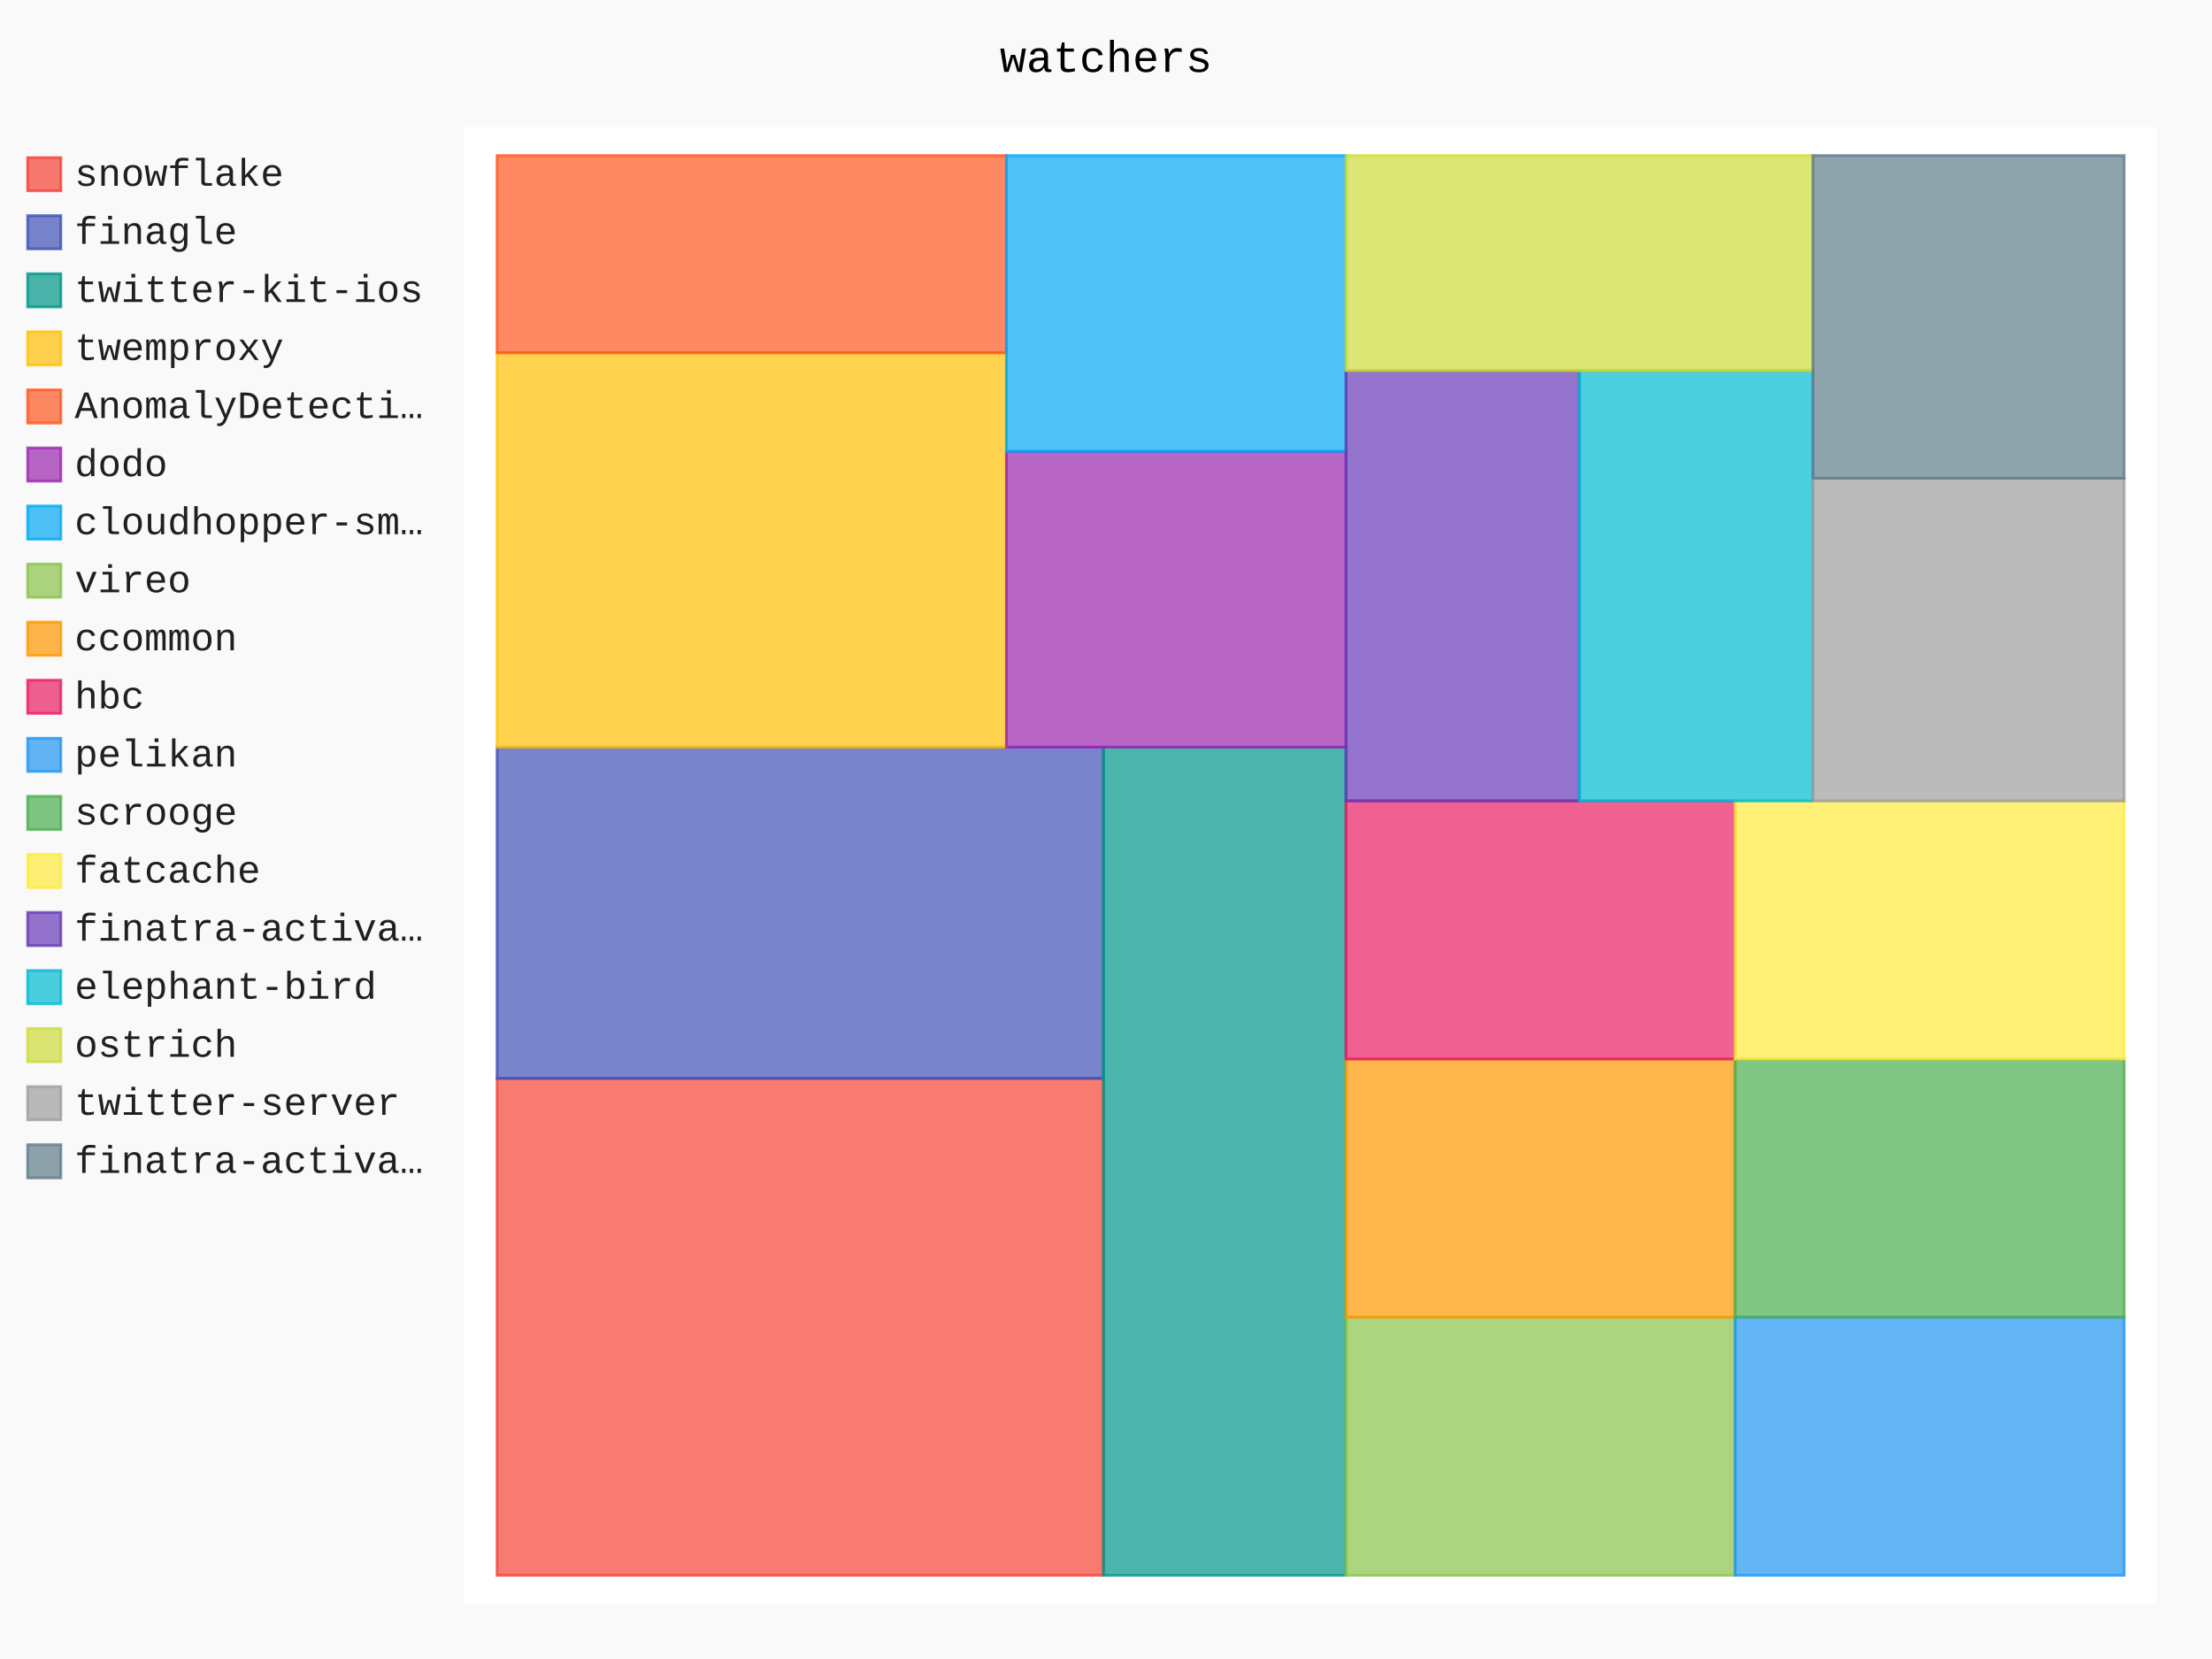
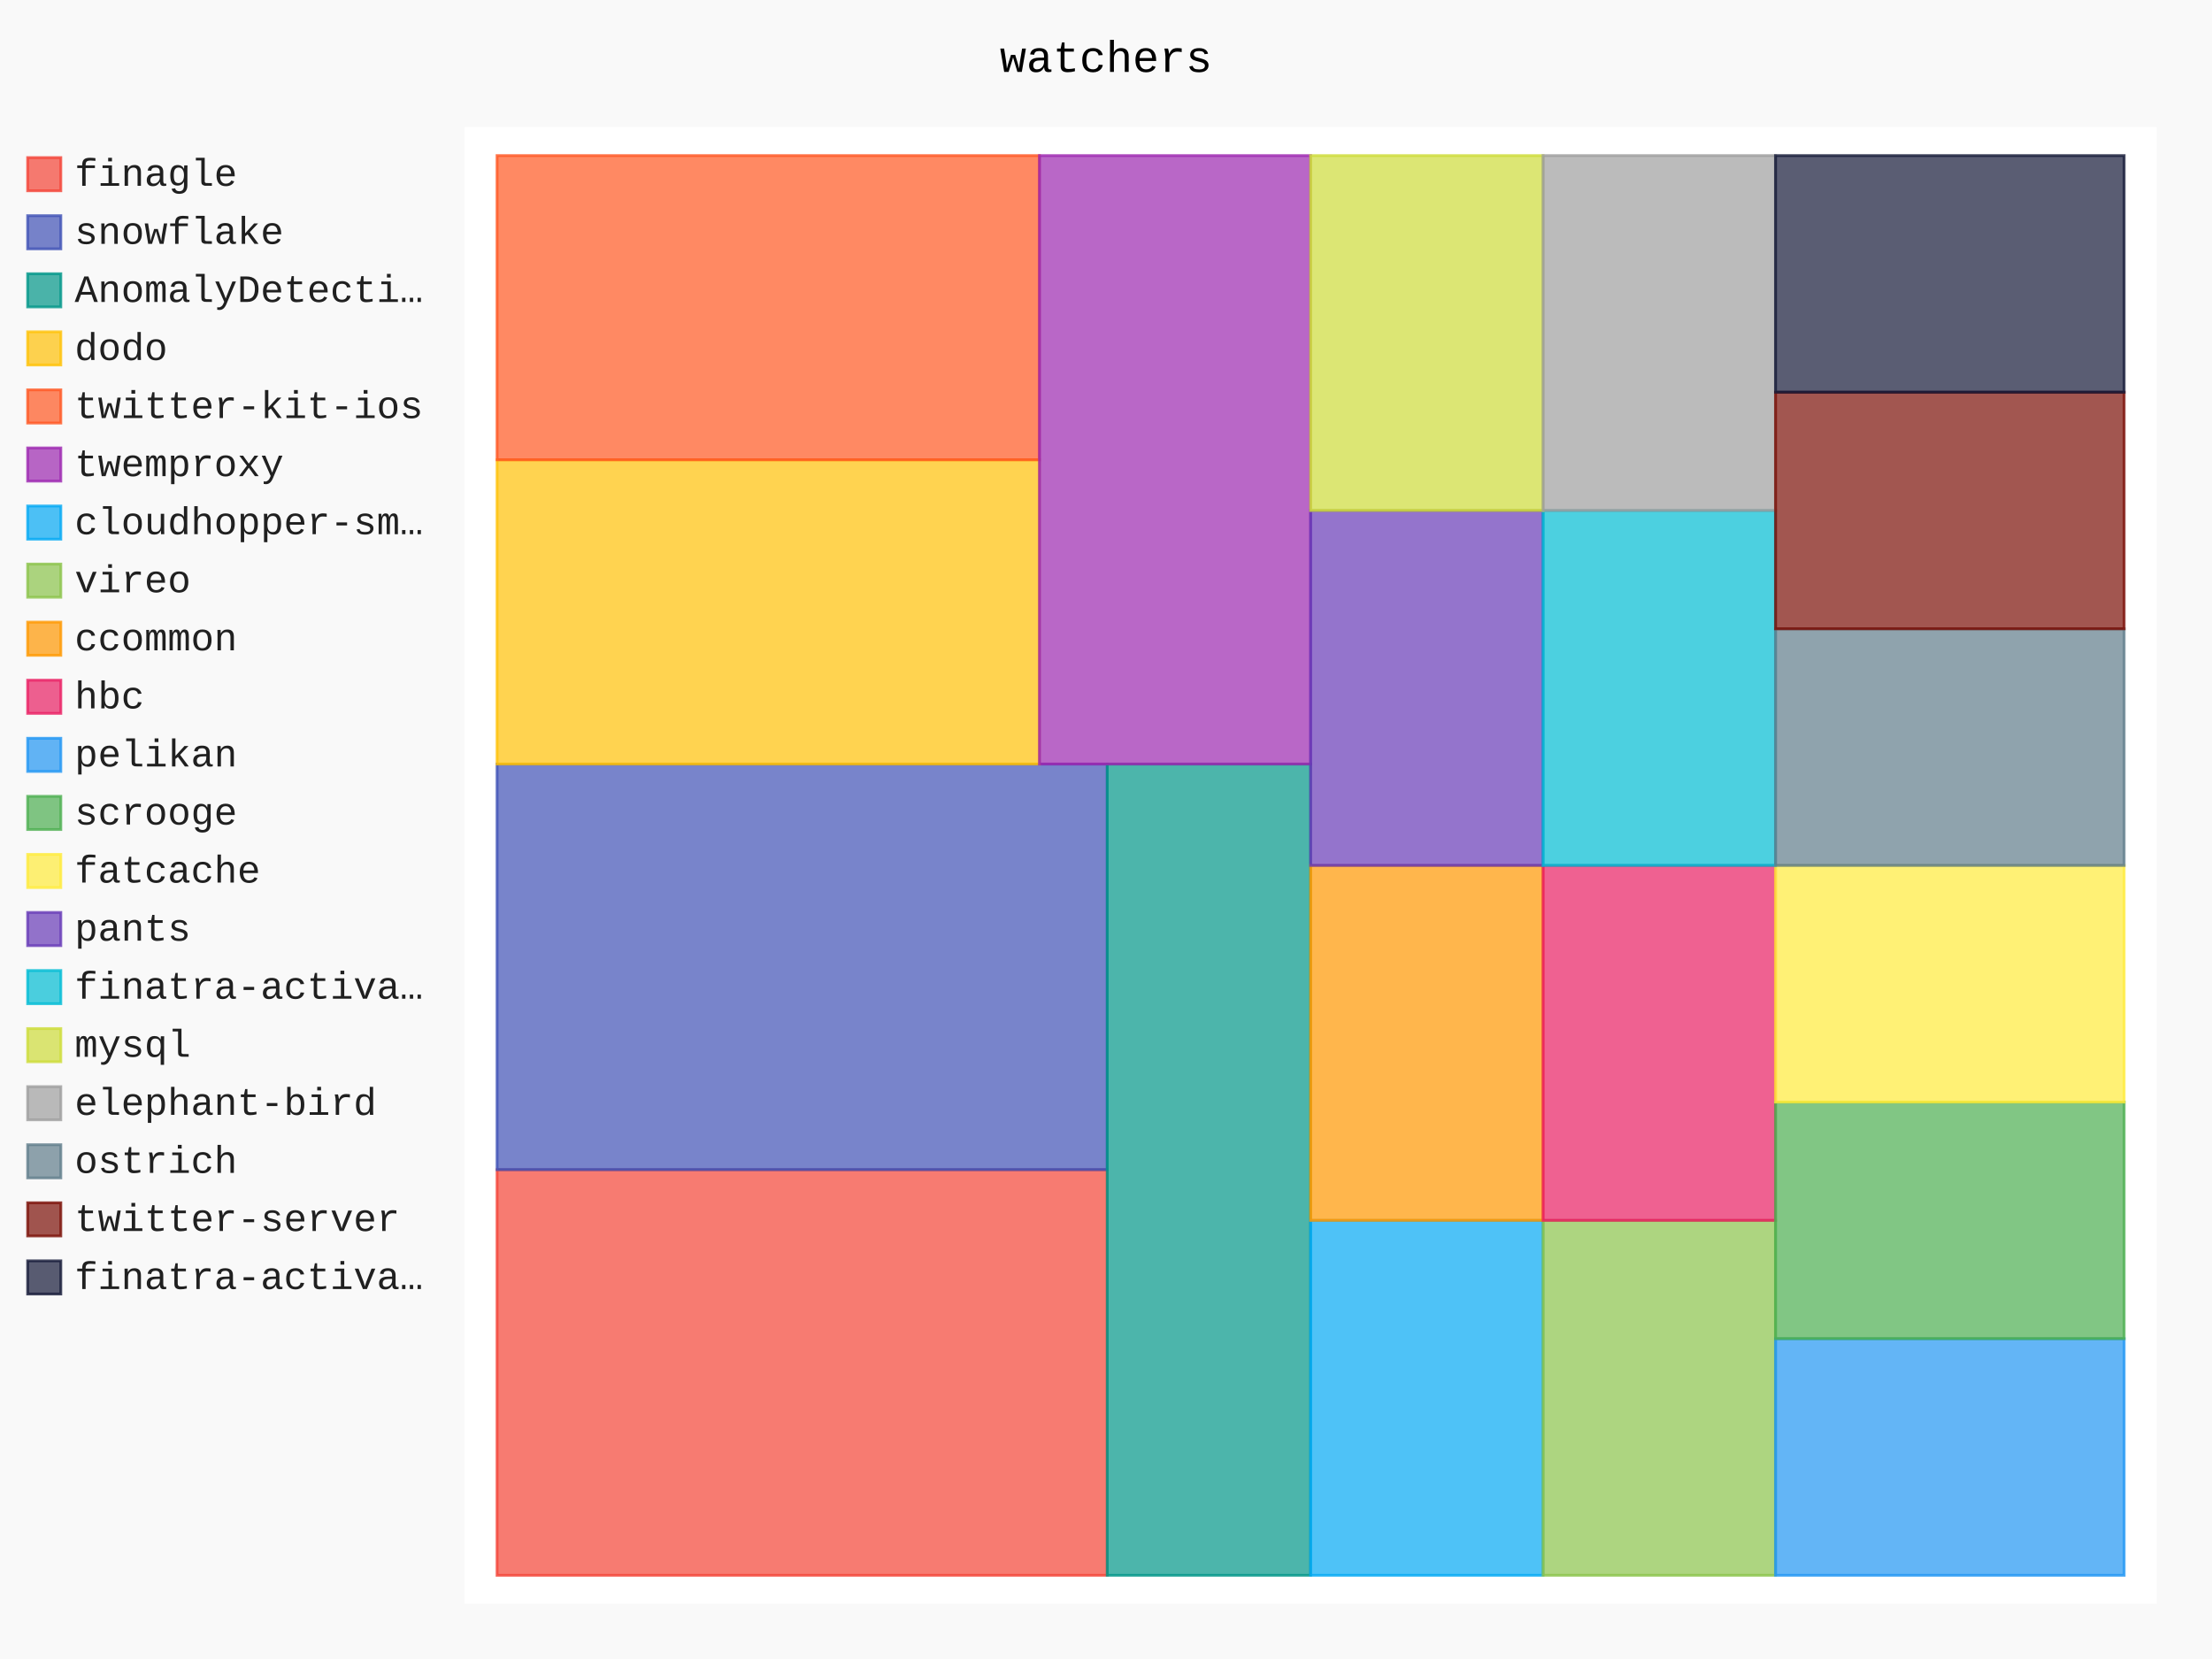
- <svg xmlns="http://www.w3.org/2000/svg" id="chart-ce3c22ff-2d1a-4884-afc8-b8df7f8339fe" class="pygal-chart" viewBox="0 0 800 600">
+ <svg xmlns="http://www.w3.org/2000/svg" id="chart-061a2b9c-2671-4f03-93fe-26d982bf0f18" class="pygal-chart" viewBox="0 0 800 600">
  <defs>
-     <style type="text/css">#chart-ce3c22ff-2d1a-4884-afc8-b8df7f8339fe{-webkit-user-select:none;-webkit-font-smoothing:antialiased;font-family:Consolas,"Liberation Mono",Menlo,Courier,monospace}#chart-ce3c22ff-2d1a-4884-afc8-b8df7f8339fe .title{font-family:Consolas,"Liberation Mono",Menlo,Courier,monospace;font-size:16px}#chart-ce3c22ff-2d1a-4884-afc8-b8df7f8339fe .legends .legend text{font-family:Consolas,"Liberation Mono",Menlo,Courier,monospace;font-size:14px}#chart-ce3c22ff-2d1a-4884-afc8-b8df7f8339fe .axis text{font-family:Consolas,"Liberation Mono",Menlo,Courier,monospace;font-size:10px}#chart-ce3c22ff-2d1a-4884-afc8-b8df7f8339fe .axis text.major{font-family:Consolas,"Liberation Mono",Menlo,Courier,monospace;font-size:10px}#chart-ce3c22ff-2d1a-4884-afc8-b8df7f8339fe .text-overlay text.value{font-family:Consolas,"Liberation Mono",Menlo,Courier,monospace;font-size:16px}#chart-ce3c22ff-2d1a-4884-afc8-b8df7f8339fe .text-overlay text.label{font-family:Consolas,"Liberation Mono",Menlo,Courier,monospace;font-size:10px}#chart-ce3c22ff-2d1a-4884-afc8-b8df7f8339fe .tooltip{font-family:Consolas,"Liberation Mono",Menlo,Courier,monospace;font-size:14px}#chart-ce3c22ff-2d1a-4884-afc8-b8df7f8339fe text.no_data{font-family:Consolas,"Liberation Mono",Menlo,Courier,monospace;font-size:64px}
- #chart-ce3c22ff-2d1a-4884-afc8-b8df7f8339fe{background-color:rgba(249,249,249,1)}#chart-ce3c22ff-2d1a-4884-afc8-b8df7f8339fe path,#chart-ce3c22ff-2d1a-4884-afc8-b8df7f8339fe line,#chart-ce3c22ff-2d1a-4884-afc8-b8df7f8339fe rect,#chart-ce3c22ff-2d1a-4884-afc8-b8df7f8339fe circle{-webkit-transition:150ms;-moz-transition:150ms;transition:150ms}#chart-ce3c22ff-2d1a-4884-afc8-b8df7f8339fe .graph &gt; .background{fill:rgba(249,249,249,1)}#chart-ce3c22ff-2d1a-4884-afc8-b8df7f8339fe .plot &gt; .background{fill:rgba(255,255,255,1)}#chart-ce3c22ff-2d1a-4884-afc8-b8df7f8339fe .graph{fill:rgba(0,0,0,.87)}#chart-ce3c22ff-2d1a-4884-afc8-b8df7f8339fe text.no_data{fill:rgba(0,0,0,1)}#chart-ce3c22ff-2d1a-4884-afc8-b8df7f8339fe .title{fill:rgba(0,0,0,1)}#chart-ce3c22ff-2d1a-4884-afc8-b8df7f8339fe .legends .legend text{fill:rgba(0,0,0,.87)}#chart-ce3c22ff-2d1a-4884-afc8-b8df7f8339fe .legends .legend:hover text{fill:rgba(0,0,0,1)}#chart-ce3c22ff-2d1a-4884-afc8-b8df7f8339fe .axis .line{stroke:rgba(0,0,0,1)}#chart-ce3c22ff-2d1a-4884-afc8-b8df7f8339fe .axis .guide.line{stroke:rgba(0,0,0,.54)}#chart-ce3c22ff-2d1a-4884-afc8-b8df7f8339fe .axis .major.line{stroke:rgba(0,0,0,.87)}#chart-ce3c22ff-2d1a-4884-afc8-b8df7f8339fe .axis text.major{fill:rgba(0,0,0,1)}#chart-ce3c22ff-2d1a-4884-afc8-b8df7f8339fe .axis.y .guides:hover .guide.line,#chart-ce3c22ff-2d1a-4884-afc8-b8df7f8339fe .line-graph .axis.x .guides:hover .guide.line,#chart-ce3c22ff-2d1a-4884-afc8-b8df7f8339fe .stackedline-graph .axis.x .guides:hover .guide.line,#chart-ce3c22ff-2d1a-4884-afc8-b8df7f8339fe .xy-graph .axis.x .guides:hover .guide.line{stroke:rgba(0,0,0,1)}#chart-ce3c22ff-2d1a-4884-afc8-b8df7f8339fe .axis .guides:hover text{fill:rgba(0,0,0,1)}#chart-ce3c22ff-2d1a-4884-afc8-b8df7f8339fe .reactive{fill-opacity:.7;stroke-opacity:.8}#chart-ce3c22ff-2d1a-4884-afc8-b8df7f8339fe .ci{stroke:rgba(0,0,0,.87)}#chart-ce3c22ff-2d1a-4884-afc8-b8df7f8339fe .reactive.active,#chart-ce3c22ff-2d1a-4884-afc8-b8df7f8339fe .active .reactive{fill-opacity:.8;stroke-opacity:.9;stroke-width:4}#chart-ce3c22ff-2d1a-4884-afc8-b8df7f8339fe .ci .reactive.active{stroke-width:1.5}#chart-ce3c22ff-2d1a-4884-afc8-b8df7f8339fe .series text{fill:rgba(0,0,0,1)}#chart-ce3c22ff-2d1a-4884-afc8-b8df7f8339fe .tooltip rect{fill:rgba(255,255,255,1);stroke:rgba(0,0,0,1);-webkit-transition:opacity 150ms;-moz-transition:opacity 150ms;transition:opacity 150ms}#chart-ce3c22ff-2d1a-4884-afc8-b8df7f8339fe .tooltip .label{fill:rgba(0,0,0,.87)}#chart-ce3c22ff-2d1a-4884-afc8-b8df7f8339fe .tooltip .label{fill:rgba(0,0,0,.87)}#chart-ce3c22ff-2d1a-4884-afc8-b8df7f8339fe .tooltip .legend{font-size:.8em;fill:rgba(0,0,0,.54)}#chart-ce3c22ff-2d1a-4884-afc8-b8df7f8339fe .tooltip .x_label{font-size:.6em;fill:rgba(0,0,0,1)}#chart-ce3c22ff-2d1a-4884-afc8-b8df7f8339fe .tooltip .xlink{font-size:.5em;text-decoration:underline}#chart-ce3c22ff-2d1a-4884-afc8-b8df7f8339fe .tooltip .value{font-size:1.5em}#chart-ce3c22ff-2d1a-4884-afc8-b8df7f8339fe .bound{font-size:.5em}#chart-ce3c22ff-2d1a-4884-afc8-b8df7f8339fe .max-value{font-size:.75em;fill:rgba(0,0,0,.54)}#chart-ce3c22ff-2d1a-4884-afc8-b8df7f8339fe .map-element{fill:rgba(255,255,255,1);stroke:rgba(0,0,0,.54) !important}#chart-ce3c22ff-2d1a-4884-afc8-b8df7f8339fe .map-element .reactive{fill-opacity:inherit;stroke-opacity:inherit}#chart-ce3c22ff-2d1a-4884-afc8-b8df7f8339fe .color-0,#chart-ce3c22ff-2d1a-4884-afc8-b8df7f8339fe .color-0 a:visited{stroke:#F44336;fill:#F44336}#chart-ce3c22ff-2d1a-4884-afc8-b8df7f8339fe .color-1,#chart-ce3c22ff-2d1a-4884-afc8-b8df7f8339fe .color-1 a:visited{stroke:#3F51B5;fill:#3F51B5}#chart-ce3c22ff-2d1a-4884-afc8-b8df7f8339fe .color-2,#chart-ce3c22ff-2d1a-4884-afc8-b8df7f8339fe .color-2 a:visited{stroke:#009688;fill:#009688}#chart-ce3c22ff-2d1a-4884-afc8-b8df7f8339fe .color-3,#chart-ce3c22ff-2d1a-4884-afc8-b8df7f8339fe .color-3 a:visited{stroke:#FFC107;fill:#FFC107}#chart-ce3c22ff-2d1a-4884-afc8-b8df7f8339fe .color-4,#chart-ce3c22ff-2d1a-4884-afc8-b8df7f8339fe .color-4 a:visited{stroke:#FF5722;fill:#FF5722}#chart-ce3c22ff-2d1a-4884-afc8-b8df7f8339fe .color-5,#chart-ce3c22ff-2d1a-4884-afc8-b8df7f8339fe .color-5 a:visited{stroke:#9C27B0;fill:#9C27B0}#chart-ce3c22ff-2d1a-4884-afc8-b8df7f8339fe .color-6,#chart-ce3c22ff-2d1a-4884-afc8-b8df7f8339fe .color-6 a:visited{stroke:#03A9F4;fill:#03A9F4}#chart-ce3c22ff-2d1a-4884-afc8-b8df7f8339fe .color-7,#chart-ce3c22ff-2d1a-4884-afc8-b8df7f8339fe .color-7 a:visited{stroke:#8BC34A;fill:#8BC34A}#chart-ce3c22ff-2d1a-4884-afc8-b8df7f8339fe .color-8,#chart-ce3c22ff-2d1a-4884-afc8-b8df7f8339fe .color-8 a:visited{stroke:#FF9800;fill:#FF9800}#chart-ce3c22ff-2d1a-4884-afc8-b8df7f8339fe .color-9,#chart-ce3c22ff-2d1a-4884-afc8-b8df7f8339fe .color-9 a:visited{stroke:#E91E63;fill:#E91E63}#chart-ce3c22ff-2d1a-4884-afc8-b8df7f8339fe .color-10,#chart-ce3c22ff-2d1a-4884-afc8-b8df7f8339fe .color-10 a:visited{stroke:#2196F3;fill:#2196F3}#chart-ce3c22ff-2d1a-4884-afc8-b8df7f8339fe .color-11,#chart-ce3c22ff-2d1a-4884-afc8-b8df7f8339fe .color-11 a:visited{stroke:#4CAF50;fill:#4CAF50}#chart-ce3c22ff-2d1a-4884-afc8-b8df7f8339fe .color-12,#chart-ce3c22ff-2d1a-4884-afc8-b8df7f8339fe .color-12 a:visited{stroke:#FFEB3B;fill:#FFEB3B}#chart-ce3c22ff-2d1a-4884-afc8-b8df7f8339fe .color-13,#chart-ce3c22ff-2d1a-4884-afc8-b8df7f8339fe .color-13 a:visited{stroke:#673AB7;fill:#673AB7}#chart-ce3c22ff-2d1a-4884-afc8-b8df7f8339fe .color-14,#chart-ce3c22ff-2d1a-4884-afc8-b8df7f8339fe .color-14 a:visited{stroke:#00BCD4;fill:#00BCD4}#chart-ce3c22ff-2d1a-4884-afc8-b8df7f8339fe .color-15,#chart-ce3c22ff-2d1a-4884-afc8-b8df7f8339fe .color-15 a:visited{stroke:#CDDC39;fill:#CDDC39}#chart-ce3c22ff-2d1a-4884-afc8-b8df7f8339fe .color-16,#chart-ce3c22ff-2d1a-4884-afc8-b8df7f8339fe .color-16 a:visited{stroke:#9E9E9E;fill:#9E9E9E}#chart-ce3c22ff-2d1a-4884-afc8-b8df7f8339fe .color-17,#chart-ce3c22ff-2d1a-4884-afc8-b8df7f8339fe .color-17 a:visited{stroke:#607D8B;fill:#607D8B}#chart-ce3c22ff-2d1a-4884-afc8-b8df7f8339fe .text-overlay .color-0 text{fill:black}#chart-ce3c22ff-2d1a-4884-afc8-b8df7f8339fe .text-overlay .color-1 text{fill:black}#chart-ce3c22ff-2d1a-4884-afc8-b8df7f8339fe .text-overlay .color-2 text{fill:black}#chart-ce3c22ff-2d1a-4884-afc8-b8df7f8339fe .text-overlay .color-3 text{fill:black}#chart-ce3c22ff-2d1a-4884-afc8-b8df7f8339fe .text-overlay .color-4 text{fill:black}#chart-ce3c22ff-2d1a-4884-afc8-b8df7f8339fe .text-overlay .color-5 text{fill:black}#chart-ce3c22ff-2d1a-4884-afc8-b8df7f8339fe .text-overlay .color-6 text{fill:black}#chart-ce3c22ff-2d1a-4884-afc8-b8df7f8339fe .text-overlay .color-7 text{fill:black}#chart-ce3c22ff-2d1a-4884-afc8-b8df7f8339fe .text-overlay .color-8 text{fill:black}#chart-ce3c22ff-2d1a-4884-afc8-b8df7f8339fe .text-overlay .color-9 text{fill:black}#chart-ce3c22ff-2d1a-4884-afc8-b8df7f8339fe .text-overlay .color-10 text{fill:black}#chart-ce3c22ff-2d1a-4884-afc8-b8df7f8339fe .text-overlay .color-11 text{fill:black}#chart-ce3c22ff-2d1a-4884-afc8-b8df7f8339fe .text-overlay .color-12 text{fill:black}#chart-ce3c22ff-2d1a-4884-afc8-b8df7f8339fe .text-overlay .color-13 text{fill:black}#chart-ce3c22ff-2d1a-4884-afc8-b8df7f8339fe .text-overlay .color-14 text{fill:black}#chart-ce3c22ff-2d1a-4884-afc8-b8df7f8339fe .text-overlay .color-15 text{fill:black}#chart-ce3c22ff-2d1a-4884-afc8-b8df7f8339fe .text-overlay .color-16 text{fill:black}#chart-ce3c22ff-2d1a-4884-afc8-b8df7f8339fe .text-overlay .color-17 text{fill:black}
- #chart-ce3c22ff-2d1a-4884-afc8-b8df7f8339fe text.no_data{text-anchor:middle}#chart-ce3c22ff-2d1a-4884-afc8-b8df7f8339fe .guide.line{fill:none}#chart-ce3c22ff-2d1a-4884-afc8-b8df7f8339fe .centered{text-anchor:middle}#chart-ce3c22ff-2d1a-4884-afc8-b8df7f8339fe .title{text-anchor:middle}#chart-ce3c22ff-2d1a-4884-afc8-b8df7f8339fe .legends .legend text{fill-opacity:1}#chart-ce3c22ff-2d1a-4884-afc8-b8df7f8339fe .axis.x text{text-anchor:middle}#chart-ce3c22ff-2d1a-4884-afc8-b8df7f8339fe .axis.x:not(.web) text[transform]{text-anchor:start}#chart-ce3c22ff-2d1a-4884-afc8-b8df7f8339fe .axis.x:not(.web) text[transform].backwards{text-anchor:end}#chart-ce3c22ff-2d1a-4884-afc8-b8df7f8339fe .axis.y text{text-anchor:end}#chart-ce3c22ff-2d1a-4884-afc8-b8df7f8339fe .axis.y text[transform].backwards{text-anchor:start}#chart-ce3c22ff-2d1a-4884-afc8-b8df7f8339fe .axis.y2 text{text-anchor:start}#chart-ce3c22ff-2d1a-4884-afc8-b8df7f8339fe .axis.y2 text[transform].backwards{text-anchor:end}#chart-ce3c22ff-2d1a-4884-afc8-b8df7f8339fe .axis .guide.line{stroke-dasharray:4,4}#chart-ce3c22ff-2d1a-4884-afc8-b8df7f8339fe .axis .major.guide.line{stroke-dasharray:6,6}#chart-ce3c22ff-2d1a-4884-afc8-b8df7f8339fe .horizontal .axis.y .guide.line,#chart-ce3c22ff-2d1a-4884-afc8-b8df7f8339fe .horizontal .axis.y2 .guide.line,#chart-ce3c22ff-2d1a-4884-afc8-b8df7f8339fe .vertical .axis.x .guide.line{opacity:0}#chart-ce3c22ff-2d1a-4884-afc8-b8df7f8339fe .horizontal .axis.always_show .guide.line,#chart-ce3c22ff-2d1a-4884-afc8-b8df7f8339fe .vertical .axis.always_show .guide.line{opacity:1 !important}#chart-ce3c22ff-2d1a-4884-afc8-b8df7f8339fe .axis.y .guides:hover .guide.line,#chart-ce3c22ff-2d1a-4884-afc8-b8df7f8339fe .axis.y2 .guides:hover .guide.line,#chart-ce3c22ff-2d1a-4884-afc8-b8df7f8339fe .axis.x .guides:hover .guide.line{opacity:1}#chart-ce3c22ff-2d1a-4884-afc8-b8df7f8339fe .axis .guides:hover text{opacity:1}#chart-ce3c22ff-2d1a-4884-afc8-b8df7f8339fe .nofill{fill:none}#chart-ce3c22ff-2d1a-4884-afc8-b8df7f8339fe .subtle-fill{fill-opacity:.2}#chart-ce3c22ff-2d1a-4884-afc8-b8df7f8339fe .dot{stroke-width:1px;fill-opacity:1}#chart-ce3c22ff-2d1a-4884-afc8-b8df7f8339fe .dot.active{stroke-width:5px}#chart-ce3c22ff-2d1a-4884-afc8-b8df7f8339fe .dot.negative{fill:transparent}#chart-ce3c22ff-2d1a-4884-afc8-b8df7f8339fe text,#chart-ce3c22ff-2d1a-4884-afc8-b8df7f8339fe tspan{stroke:none !important}#chart-ce3c22ff-2d1a-4884-afc8-b8df7f8339fe .series text.active{opacity:1}#chart-ce3c22ff-2d1a-4884-afc8-b8df7f8339fe .tooltip rect{fill-opacity:.95;stroke-width:.5}#chart-ce3c22ff-2d1a-4884-afc8-b8df7f8339fe .tooltip text{fill-opacity:1}#chart-ce3c22ff-2d1a-4884-afc8-b8df7f8339fe .showable{visibility:hidden}#chart-ce3c22ff-2d1a-4884-afc8-b8df7f8339fe .showable.shown{visibility:visible}#chart-ce3c22ff-2d1a-4884-afc8-b8df7f8339fe .gauge-background{fill:rgba(229,229,229,1);stroke:none}#chart-ce3c22ff-2d1a-4884-afc8-b8df7f8339fe .bg-lines{stroke:rgba(249,249,249,1);stroke-width:2px}</style>
+     <style type="text/css">#chart-061a2b9c-2671-4f03-93fe-26d982bf0f18{-webkit-user-select:none;-webkit-font-smoothing:antialiased;font-family:Consolas,"Liberation Mono",Menlo,Courier,monospace}#chart-061a2b9c-2671-4f03-93fe-26d982bf0f18 .title{font-family:Consolas,"Liberation Mono",Menlo,Courier,monospace;font-size:16px}#chart-061a2b9c-2671-4f03-93fe-26d982bf0f18 .legends .legend text{font-family:Consolas,"Liberation Mono",Menlo,Courier,monospace;font-size:14px}#chart-061a2b9c-2671-4f03-93fe-26d982bf0f18 .axis text{font-family:Consolas,"Liberation Mono",Menlo,Courier,monospace;font-size:10px}#chart-061a2b9c-2671-4f03-93fe-26d982bf0f18 .axis text.major{font-family:Consolas,"Liberation Mono",Menlo,Courier,monospace;font-size:10px}#chart-061a2b9c-2671-4f03-93fe-26d982bf0f18 .text-overlay text.value{font-family:Consolas,"Liberation Mono",Menlo,Courier,monospace;font-size:16px}#chart-061a2b9c-2671-4f03-93fe-26d982bf0f18 .text-overlay text.label{font-family:Consolas,"Liberation Mono",Menlo,Courier,monospace;font-size:10px}#chart-061a2b9c-2671-4f03-93fe-26d982bf0f18 .tooltip{font-family:Consolas,"Liberation Mono",Menlo,Courier,monospace;font-size:14px}#chart-061a2b9c-2671-4f03-93fe-26d982bf0f18 text.no_data{font-family:Consolas,"Liberation Mono",Menlo,Courier,monospace;font-size:64px}
+ #chart-061a2b9c-2671-4f03-93fe-26d982bf0f18{background-color:rgba(249,249,249,1)}#chart-061a2b9c-2671-4f03-93fe-26d982bf0f18 path,#chart-061a2b9c-2671-4f03-93fe-26d982bf0f18 line,#chart-061a2b9c-2671-4f03-93fe-26d982bf0f18 rect,#chart-061a2b9c-2671-4f03-93fe-26d982bf0f18 circle{-webkit-transition:150ms;-moz-transition:150ms;transition:150ms}#chart-061a2b9c-2671-4f03-93fe-26d982bf0f18 .graph &gt; .background{fill:rgba(249,249,249,1)}#chart-061a2b9c-2671-4f03-93fe-26d982bf0f18 .plot &gt; .background{fill:rgba(255,255,255,1)}#chart-061a2b9c-2671-4f03-93fe-26d982bf0f18 .graph{fill:rgba(0,0,0,.87)}#chart-061a2b9c-2671-4f03-93fe-26d982bf0f18 text.no_data{fill:rgba(0,0,0,1)}#chart-061a2b9c-2671-4f03-93fe-26d982bf0f18 .title{fill:rgba(0,0,0,1)}#chart-061a2b9c-2671-4f03-93fe-26d982bf0f18 .legends .legend text{fill:rgba(0,0,0,.87)}#chart-061a2b9c-2671-4f03-93fe-26d982bf0f18 .legends .legend:hover text{fill:rgba(0,0,0,1)}#chart-061a2b9c-2671-4f03-93fe-26d982bf0f18 .axis .line{stroke:rgba(0,0,0,1)}#chart-061a2b9c-2671-4f03-93fe-26d982bf0f18 .axis .guide.line{stroke:rgba(0,0,0,.54)}#chart-061a2b9c-2671-4f03-93fe-26d982bf0f18 .axis .major.line{stroke:rgba(0,0,0,.87)}#chart-061a2b9c-2671-4f03-93fe-26d982bf0f18 .axis text.major{fill:rgba(0,0,0,1)}#chart-061a2b9c-2671-4f03-93fe-26d982bf0f18 .axis.y .guides:hover .guide.line,#chart-061a2b9c-2671-4f03-93fe-26d982bf0f18 .line-graph .axis.x .guides:hover .guide.line,#chart-061a2b9c-2671-4f03-93fe-26d982bf0f18 .stackedline-graph .axis.x .guides:hover .guide.line,#chart-061a2b9c-2671-4f03-93fe-26d982bf0f18 .xy-graph .axis.x .guides:hover .guide.line{stroke:rgba(0,0,0,1)}#chart-061a2b9c-2671-4f03-93fe-26d982bf0f18 .axis .guides:hover text{fill:rgba(0,0,0,1)}#chart-061a2b9c-2671-4f03-93fe-26d982bf0f18 .reactive{fill-opacity:.7;stroke-opacity:.8}#chart-061a2b9c-2671-4f03-93fe-26d982bf0f18 .ci{stroke:rgba(0,0,0,.87)}#chart-061a2b9c-2671-4f03-93fe-26d982bf0f18 .reactive.active,#chart-061a2b9c-2671-4f03-93fe-26d982bf0f18 .active .reactive{fill-opacity:.8;stroke-opacity:.9;stroke-width:4}#chart-061a2b9c-2671-4f03-93fe-26d982bf0f18 .ci .reactive.active{stroke-width:1.5}#chart-061a2b9c-2671-4f03-93fe-26d982bf0f18 .series text{fill:rgba(0,0,0,1)}#chart-061a2b9c-2671-4f03-93fe-26d982bf0f18 .tooltip rect{fill:rgba(255,255,255,1);stroke:rgba(0,0,0,1);-webkit-transition:opacity 150ms;-moz-transition:opacity 150ms;transition:opacity 150ms}#chart-061a2b9c-2671-4f03-93fe-26d982bf0f18 .tooltip .label{fill:rgba(0,0,0,.87)}#chart-061a2b9c-2671-4f03-93fe-26d982bf0f18 .tooltip .label{fill:rgba(0,0,0,.87)}#chart-061a2b9c-2671-4f03-93fe-26d982bf0f18 .tooltip .legend{font-size:.8em;fill:rgba(0,0,0,.54)}#chart-061a2b9c-2671-4f03-93fe-26d982bf0f18 .tooltip .x_label{font-size:.6em;fill:rgba(0,0,0,1)}#chart-061a2b9c-2671-4f03-93fe-26d982bf0f18 .tooltip .xlink{font-size:.5em;text-decoration:underline}#chart-061a2b9c-2671-4f03-93fe-26d982bf0f18 .tooltip .value{font-size:1.5em}#chart-061a2b9c-2671-4f03-93fe-26d982bf0f18 .bound{font-size:.5em}#chart-061a2b9c-2671-4f03-93fe-26d982bf0f18 .max-value{font-size:.75em;fill:rgba(0,0,0,.54)}#chart-061a2b9c-2671-4f03-93fe-26d982bf0f18 .map-element{fill:rgba(255,255,255,1);stroke:rgba(0,0,0,.54) !important}#chart-061a2b9c-2671-4f03-93fe-26d982bf0f18 .map-element .reactive{fill-opacity:inherit;stroke-opacity:inherit}#chart-061a2b9c-2671-4f03-93fe-26d982bf0f18 .color-0,#chart-061a2b9c-2671-4f03-93fe-26d982bf0f18 .color-0 a:visited{stroke:#f44336;fill:#f44336}#chart-061a2b9c-2671-4f03-93fe-26d982bf0f18 .color-1,#chart-061a2b9c-2671-4f03-93fe-26d982bf0f18 .color-1 a:visited{stroke:#3f51b5;fill:#3f51b5}#chart-061a2b9c-2671-4f03-93fe-26d982bf0f18 .color-2,#chart-061a2b9c-2671-4f03-93fe-26d982bf0f18 .color-2 a:visited{stroke:#009688;fill:#009688}#chart-061a2b9c-2671-4f03-93fe-26d982bf0f18 .color-3,#chart-061a2b9c-2671-4f03-93fe-26d982bf0f18 .color-3 a:visited{stroke:#ffc107;fill:#ffc107}#chart-061a2b9c-2671-4f03-93fe-26d982bf0f18 .color-4,#chart-061a2b9c-2671-4f03-93fe-26d982bf0f18 .color-4 a:visited{stroke:#ff5722;fill:#ff5722}#chart-061a2b9c-2671-4f03-93fe-26d982bf0f18 .color-5,#chart-061a2b9c-2671-4f03-93fe-26d982bf0f18 .color-5 a:visited{stroke:#9c27b0;fill:#9c27b0}#chart-061a2b9c-2671-4f03-93fe-26d982bf0f18 .color-6,#chart-061a2b9c-2671-4f03-93fe-26d982bf0f18 .color-6 a:visited{stroke:#03a9f4;fill:#03a9f4}#chart-061a2b9c-2671-4f03-93fe-26d982bf0f18 .color-7,#chart-061a2b9c-2671-4f03-93fe-26d982bf0f18 .color-7 a:visited{stroke:#8bc34a;fill:#8bc34a}#chart-061a2b9c-2671-4f03-93fe-26d982bf0f18 .color-8,#chart-061a2b9c-2671-4f03-93fe-26d982bf0f18 .color-8 a:visited{stroke:#ff9800;fill:#ff9800}#chart-061a2b9c-2671-4f03-93fe-26d982bf0f18 .color-9,#chart-061a2b9c-2671-4f03-93fe-26d982bf0f18 .color-9 a:visited{stroke:#e91e63;fill:#e91e63}#chart-061a2b9c-2671-4f03-93fe-26d982bf0f18 .color-10,#chart-061a2b9c-2671-4f03-93fe-26d982bf0f18 .color-10 a:visited{stroke:#2196f3;fill:#2196f3}#chart-061a2b9c-2671-4f03-93fe-26d982bf0f18 .color-11,#chart-061a2b9c-2671-4f03-93fe-26d982bf0f18 .color-11 a:visited{stroke:#4caf50;fill:#4caf50}#chart-061a2b9c-2671-4f03-93fe-26d982bf0f18 .color-12,#chart-061a2b9c-2671-4f03-93fe-26d982bf0f18 .color-12 a:visited{stroke:#ffeb3b;fill:#ffeb3b}#chart-061a2b9c-2671-4f03-93fe-26d982bf0f18 .color-13,#chart-061a2b9c-2671-4f03-93fe-26d982bf0f18 .color-13 a:visited{stroke:#673ab7;fill:#673ab7}#chart-061a2b9c-2671-4f03-93fe-26d982bf0f18 .color-14,#chart-061a2b9c-2671-4f03-93fe-26d982bf0f18 .color-14 a:visited{stroke:#00bcd4;fill:#00bcd4}#chart-061a2b9c-2671-4f03-93fe-26d982bf0f18 .color-15,#chart-061a2b9c-2671-4f03-93fe-26d982bf0f18 .color-15 a:visited{stroke:#cddc39;fill:#cddc39}#chart-061a2b9c-2671-4f03-93fe-26d982bf0f18 .color-16,#chart-061a2b9c-2671-4f03-93fe-26d982bf0f18 .color-16 a:visited{stroke:#9e9e9e;fill:#9e9e9e}#chart-061a2b9c-2671-4f03-93fe-26d982bf0f18 .color-17,#chart-061a2b9c-2671-4f03-93fe-26d982bf0f18 .color-17 a:visited{stroke:#607d8b;fill:#607d8b}#chart-061a2b9c-2671-4f03-93fe-26d982bf0f18 .color-18,#chart-061a2b9c-2671-4f03-93fe-26d982bf0f18 .color-18 a:visited{stroke:#7b0f07;fill:#7b0f07}#chart-061a2b9c-2671-4f03-93fe-26d982bf0f18 .color-19,#chart-061a2b9c-2671-4f03-93fe-26d982bf0f18 .color-19 a:visited{stroke:#141938;fill:#141938}#chart-061a2b9c-2671-4f03-93fe-26d982bf0f18 .text-overlay .color-0 text{fill:black}#chart-061a2b9c-2671-4f03-93fe-26d982bf0f18 .text-overlay .color-1 text{fill:black}#chart-061a2b9c-2671-4f03-93fe-26d982bf0f18 .text-overlay .color-2 text{fill:black}#chart-061a2b9c-2671-4f03-93fe-26d982bf0f18 .text-overlay .color-3 text{fill:black}#chart-061a2b9c-2671-4f03-93fe-26d982bf0f18 .text-overlay .color-4 text{fill:black}#chart-061a2b9c-2671-4f03-93fe-26d982bf0f18 .text-overlay .color-5 text{fill:black}#chart-061a2b9c-2671-4f03-93fe-26d982bf0f18 .text-overlay .color-6 text{fill:black}#chart-061a2b9c-2671-4f03-93fe-26d982bf0f18 .text-overlay .color-7 text{fill:black}#chart-061a2b9c-2671-4f03-93fe-26d982bf0f18 .text-overlay .color-8 text{fill:black}#chart-061a2b9c-2671-4f03-93fe-26d982bf0f18 .text-overlay .color-9 text{fill:black}#chart-061a2b9c-2671-4f03-93fe-26d982bf0f18 .text-overlay .color-10 text{fill:black}#chart-061a2b9c-2671-4f03-93fe-26d982bf0f18 .text-overlay .color-11 text{fill:black}#chart-061a2b9c-2671-4f03-93fe-26d982bf0f18 .text-overlay .color-12 text{fill:black}#chart-061a2b9c-2671-4f03-93fe-26d982bf0f18 .text-overlay .color-13 text{fill:black}#chart-061a2b9c-2671-4f03-93fe-26d982bf0f18 .text-overlay .color-14 text{fill:black}#chart-061a2b9c-2671-4f03-93fe-26d982bf0f18 .text-overlay .color-15 text{fill:black}#chart-061a2b9c-2671-4f03-93fe-26d982bf0f18 .text-overlay .color-16 text{fill:black}#chart-061a2b9c-2671-4f03-93fe-26d982bf0f18 .text-overlay .color-17 text{fill:black}#chart-061a2b9c-2671-4f03-93fe-26d982bf0f18 .text-overlay .color-18 text{fill:black}#chart-061a2b9c-2671-4f03-93fe-26d982bf0f18 .text-overlay .color-19 text{fill:white}
+ #chart-061a2b9c-2671-4f03-93fe-26d982bf0f18 text.no_data{text-anchor:middle}#chart-061a2b9c-2671-4f03-93fe-26d982bf0f18 .guide.line{fill:none}#chart-061a2b9c-2671-4f03-93fe-26d982bf0f18 .centered{text-anchor:middle}#chart-061a2b9c-2671-4f03-93fe-26d982bf0f18 .title{text-anchor:middle}#chart-061a2b9c-2671-4f03-93fe-26d982bf0f18 .legends .legend text{fill-opacity:1}#chart-061a2b9c-2671-4f03-93fe-26d982bf0f18 .axis.x text{text-anchor:middle}#chart-061a2b9c-2671-4f03-93fe-26d982bf0f18 .axis.x:not(.web) text[transform]{text-anchor:start}#chart-061a2b9c-2671-4f03-93fe-26d982bf0f18 .axis.x:not(.web) text[transform].backwards{text-anchor:end}#chart-061a2b9c-2671-4f03-93fe-26d982bf0f18 .axis.y text{text-anchor:end}#chart-061a2b9c-2671-4f03-93fe-26d982bf0f18 .axis.y text[transform].backwards{text-anchor:start}#chart-061a2b9c-2671-4f03-93fe-26d982bf0f18 .axis.y2 text{text-anchor:start}#chart-061a2b9c-2671-4f03-93fe-26d982bf0f18 .axis.y2 text[transform].backwards{text-anchor:end}#chart-061a2b9c-2671-4f03-93fe-26d982bf0f18 .axis .guide.line{stroke-dasharray:4,4}#chart-061a2b9c-2671-4f03-93fe-26d982bf0f18 .axis .major.guide.line{stroke-dasharray:6,6}#chart-061a2b9c-2671-4f03-93fe-26d982bf0f18 .horizontal .axis.y .guide.line,#chart-061a2b9c-2671-4f03-93fe-26d982bf0f18 .horizontal .axis.y2 .guide.line,#chart-061a2b9c-2671-4f03-93fe-26d982bf0f18 .vertical .axis.x .guide.line{opacity:0}#chart-061a2b9c-2671-4f03-93fe-26d982bf0f18 .horizontal .axis.always_show .guide.line,#chart-061a2b9c-2671-4f03-93fe-26d982bf0f18 .vertical .axis.always_show .guide.line{opacity:1 !important}#chart-061a2b9c-2671-4f03-93fe-26d982bf0f18 .axis.y .guides:hover .guide.line,#chart-061a2b9c-2671-4f03-93fe-26d982bf0f18 .axis.y2 .guides:hover .guide.line,#chart-061a2b9c-2671-4f03-93fe-26d982bf0f18 .axis.x .guides:hover .guide.line{opacity:1}#chart-061a2b9c-2671-4f03-93fe-26d982bf0f18 .axis .guides:hover text{opacity:1}#chart-061a2b9c-2671-4f03-93fe-26d982bf0f18 .nofill{fill:none}#chart-061a2b9c-2671-4f03-93fe-26d982bf0f18 .subtle-fill{fill-opacity:.2}#chart-061a2b9c-2671-4f03-93fe-26d982bf0f18 .dot{stroke-width:1px;fill-opacity:1}#chart-061a2b9c-2671-4f03-93fe-26d982bf0f18 .dot.active{stroke-width:5px}#chart-061a2b9c-2671-4f03-93fe-26d982bf0f18 .dot.negative{fill:transparent}#chart-061a2b9c-2671-4f03-93fe-26d982bf0f18 text,#chart-061a2b9c-2671-4f03-93fe-26d982bf0f18 tspan{stroke:none !important}#chart-061a2b9c-2671-4f03-93fe-26d982bf0f18 .series text.active{opacity:1}#chart-061a2b9c-2671-4f03-93fe-26d982bf0f18 .tooltip rect{fill-opacity:.95;stroke-width:.5}#chart-061a2b9c-2671-4f03-93fe-26d982bf0f18 .tooltip text{fill-opacity:1}#chart-061a2b9c-2671-4f03-93fe-26d982bf0f18 .showable{visibility:hidden}#chart-061a2b9c-2671-4f03-93fe-26d982bf0f18 .showable.shown{visibility:visible}#chart-061a2b9c-2671-4f03-93fe-26d982bf0f18 .gauge-background{fill:rgba(229,229,229,1);stroke:none}#chart-061a2b9c-2671-4f03-93fe-26d982bf0f18 .bg-lines{stroke:rgba(249,249,249,1);stroke-width:2px}</style>
  </defs>
  <g class="graph treemap-graph vertical">
    <rect class="background" height="600" width="800" x="0" y="0" />
    <g class="plot" transform="translate(168, 46)">
      <rect class="background" height="534" width="612.0" x="0" y="0" />
      <g class="series serie-0 color-0">
        <g class="rects">
          <g class="rect">
-             <rect class="rect reactive tooltip-trigger" height="179.712" width="219.302" x="11.769" y="344.019" />
+             <rect class="rect reactive tooltip-trigger" height="146.703" width="220.673" x="11.769" y="377.027" />
          </g>
        </g>
      </g>
      <g class="series serie-1 color-1">
        <g class="rects">
          <g class="rect">
-             <rect class="rect reactive tooltip-trigger" height="119.808" width="219.302" x="11.769" y="224.212" />
+             <rect class="rect reactive tooltip-trigger" height="146.703" width="220.673" x="11.769" y="230.324" />
          </g>
        </g>
      </g>
      <g class="series serie-2 color-2">
        <g class="rects">
          <g class="rect">
-             <rect class="rect reactive tooltip-trigger" height="299.519" width="87.721" x="231.072" y="224.212" />
+             <rect class="rect reactive tooltip-trigger" height="293.407" width="73.558" x="232.442" y="230.324" />
          </g>
        </g>
      </g>
      <g class="series serie-3 color-3">
        <g class="rects">
          <g class="rect">
-             <rect class="rect reactive tooltip-trigger" height="142.628" width="184.214" x="11.769" y="81.583" />
+             <rect class="rect reactive tooltip-trigger" height="110.027" width="196.154" x="11.769" y="120.297" />
          </g>
        </g>
      </g>
      <g class="series serie-4 color-4">
        <g class="rects">
          <g class="rect">
-             <rect class="rect reactive tooltip-trigger" height="71.314" width="184.214" x="11.769" y="10.269" />
+             <rect class="rect reactive tooltip-trigger" height="110.027" width="196.154" x="11.769" y="10.269" />
          </g>
        </g>
      </g>
      <g class="series serie-5 color-5">
        <g class="rects">
          <g class="rect">
-             <rect class="rect reactive tooltip-trigger" height="106.971" width="122.809" x="195.983" y="117.24" />
+             <rect class="rect reactive tooltip-trigger" height="220.055" width="98.077" x="207.923" y="10.269" />
          </g>
        </g>
      </g>
      <g class="series serie-6 color-6">
        <g class="rects">
          <g class="rect">
-             <rect class="rect reactive tooltip-trigger" height="106.971" width="122.809" x="195.983" y="10.269" />
+             <rect class="rect reactive tooltip-trigger" height="128.365" width="84.066" x="306.0" y="395.365" />
          </g>
        </g>
      </g>
      <g class="series serie-7 color-7">
        <g class="rects">
          <g class="rect">
-             <rect class="rect reactive tooltip-trigger" height="93.357" width="140.719" x="318.793" y="430.374" />
+             <rect class="rect reactive tooltip-trigger" height="128.365" width="84.066" x="390.066" y="395.365" />
          </g>
        </g>
      </g>
      <g class="series serie-8 color-8">
        <g class="rects">
          <g class="rect">
-             <rect class="rect reactive tooltip-trigger" height="93.357" width="140.719" x="318.793" y="337.017" />
+             <rect class="rect reactive tooltip-trigger" height="128.365" width="84.066" x="306.0" y="267.0" />
          </g>
        </g>
      </g>
      <g class="series serie-9 color-9">
        <g class="rects">
          <g class="rect">
-             <rect class="rect reactive tooltip-trigger" height="93.357" width="140.719" x="318.793" y="243.661" />
+             <rect class="rect reactive tooltip-trigger" height="128.365" width="84.066" x="390.066" y="267.0" />
          </g>
        </g>
      </g>
      <g class="series serie-10 color-10">
        <g class="rects">
          <g class="rect">
-             <rect class="rect reactive tooltip-trigger" height="93.357" width="140.719" x="459.512" y="430.374" />
+             <rect class="rect reactive tooltip-trigger" height="85.577" width="126.099" x="474.132" y="438.154" />
          </g>
        </g>
      </g>
      <g class="series serie-11 color-11">
        <g class="rects">
          <g class="rect">
-             <rect class="rect reactive tooltip-trigger" height="93.357" width="140.719" x="459.512" y="337.017" />
+             <rect class="rect reactive tooltip-trigger" height="85.577" width="126.099" x="474.132" y="352.577" />
          </g>
        </g>
      </g>
      <g class="series serie-12 color-12">
        <g class="rects">
          <g class="rect">
-             <rect class="rect reactive tooltip-trigger" height="93.357" width="140.719" x="459.512" y="243.661" />
+             <rect class="rect reactive tooltip-trigger" height="85.577" width="126.099" x="474.132" y="267.0" />
          </g>
        </g>
      </g>
      <g class="series serie-13 color-13">
        <g class="rects">
          <g class="rect">
-             <rect class="rect reactive tooltip-trigger" height="155.594" width="84.431" x="318.793" y="88.066" />
+             <rect class="rect reactive tooltip-trigger" height="128.365" width="84.066" x="306.0" y="138.635" />
          </g>
        </g>
      </g>
      <g class="series serie-14 color-14">
        <g class="rects">
          <g class="rect">
-             <rect class="rect reactive tooltip-trigger" height="155.594" width="84.431" x="403.224" y="88.066" />
+             <rect class="rect reactive tooltip-trigger" height="128.365" width="84.066" x="390.066" y="138.635" />
          </g>
        </g>
      </g>
      <g class="series serie-15 color-15">
        <g class="rects">
          <g class="rect">
-             <rect class="rect reactive tooltip-trigger" height="77.797" width="168.863" x="318.793" y="10.269" />
+             <rect class="rect reactive tooltip-trigger" height="128.365" width="84.066" x="306.0" y="10.269" />
          </g>
        </g>
      </g>
      <g class="series serie-16 color-16">
        <g class="rects">
          <g class="rect">
-             <rect class="rect reactive tooltip-trigger" height="116.696" width="112.575" x="487.656" y="126.965" />
+             <rect class="rect reactive tooltip-trigger" height="128.365" width="84.066" x="390.066" y="10.269" />
          </g>
        </g>
      </g>
      <g class="series serie-17 color-17">
        <g class="rects">
          <g class="rect">
-             <rect class="rect reactive tooltip-trigger" height="116.696" width="112.575" x="487.656" y="10.269" />
+             <rect class="rect reactive tooltip-trigger" height="85.577" width="126.099" x="474.132" y="181.423" />
+           </g>
+         </g>
+       </g>
+       <g class="series serie-18 color-18">
+         <g class="rects">
+           <g class="rect">
+             <rect class="rect reactive tooltip-trigger" height="85.577" width="126.099" x="474.132" y="95.846" />
+           </g>
+         </g>
+       </g>
+       <g class="series serie-19 color-19">
+         <g class="rects">
+           <g class="rect">
+             <rect class="rect reactive tooltip-trigger" height="85.577" width="126.099" x="474.132" y="10.269" />
          </g>
        </g>
      </g>
    </g>
    <g class="titles">
      <text class="title plot_title" x="400.0" y="26">watchers</text>
    </g>
    <g class="plot overlay" transform="translate(168, 46)">
      <g class="series serie-0 color-0" />
      <g class="series serie-1 color-1" />
      <g class="series serie-2 color-2" />
      <g class="series serie-3 color-3" />
      <g class="series serie-4 color-4" />
      <g class="series serie-5 color-5" />
      <g class="series serie-6 color-6" />
      <g class="series serie-7 color-7" />
      <g class="series serie-8 color-8" />
      <g class="series serie-9 color-9" />
      <g class="series serie-10 color-10" />
      <g class="series serie-11 color-11" />
      <g class="series serie-12 color-12" />
      <g class="series serie-13 color-13" />
      <g class="series serie-14 color-14" />
      <g class="series serie-15 color-15" />
      <g class="series serie-16 color-16" />
      <g class="series serie-17 color-17" />
+       <g class="series serie-18 color-18" />
+       <g class="series serie-19 color-19" />
    </g>
    <g class="plot text-overlay" transform="translate(168, 46)">
      <g class="series serie-0 color-0" />
      <g class="series serie-1 color-1" />
      <g class="series serie-2 color-2" />
      <g class="series serie-3 color-3" />
      <g class="series serie-4 color-4" />
      <g class="series serie-5 color-5" />
      <g class="series serie-6 color-6" />
      <g class="series serie-7 color-7" />
      <g class="series serie-8 color-8" />
      <g class="series serie-9 color-9" />
      <g class="series serie-10 color-10" />
      <g class="series serie-11 color-11" />
      <g class="series serie-12 color-12" />
      <g class="series serie-13 color-13" />
      <g class="series serie-14 color-14" />
      <g class="series serie-15 color-15" />
      <g class="series serie-16 color-16" />
      <g class="series serie-17 color-17" />
+       <g class="series serie-18 color-18" />
+       <g class="series serie-19 color-19" />
    </g>
    <g class="plot tooltip-overlay" transform="translate(168, 46)">
      <g class="tooltip" style="opacity: 0" transform="translate(0 0)">
        <rect class="tooltip-box" height="0" rx="0" ry="0" width="0" />
        <g class="text" />
      </g>
    </g>
    <g class="legends" transform="translate(10, 56)">
      <g class="legend reactive activate-serie" id="activate-serie-0">
        <rect class="color-0 reactive" height="12" width="12" x="0.0" y="1.0" />
-         <text x="17.0" y="11.2">snowflake</text>
+         <text x="17.0" y="11.2">finagle</text>
      </g>
      <g class="legend reactive activate-serie" id="activate-serie-1">
        <rect class="color-1 reactive" height="12" width="12" x="0.0" y="22.0" />
-         <text x="17.0" y="32.2">finagle</text>
+         <text x="17.0" y="32.2">snowflake</text>
      </g>
      <g class="legend reactive activate-serie" id="activate-serie-2">
        <rect class="color-2 reactive" height="12" width="12" x="0.0" y="43.0" />
-         <text x="17.0" y="53.2">twitter-kit-ios</text>
+         <text x="17.0" y="53.2">AnomalyDetecti…</text>
      </g>
      <g class="legend reactive activate-serie" id="activate-serie-3">
        <rect class="color-3 reactive" height="12" width="12" x="0.0" y="64.0" />
-         <text x="17.0" y="74.2">twemproxy</text>
+         <text x="17.0" y="74.2">dodo</text>
      </g>
      <g class="legend reactive activate-serie" id="activate-serie-4">
        <rect class="color-4 reactive" height="12" width="12" x="0.0" y="85.0" />
-         <text x="17.0" y="95.2">AnomalyDetecti…</text>
+         <text x="17.0" y="95.2">twitter-kit-ios</text>
      </g>
      <g class="legend reactive activate-serie" id="activate-serie-5">
        <rect class="color-5 reactive" height="12" width="12" x="0.0" y="106.0" />
-         <text x="17.0" y="116.2">dodo</text>
+         <text x="17.0" y="116.2">twemproxy</text>
      </g>
      <g class="legend reactive activate-serie" id="activate-serie-6">
        <rect class="color-6 reactive" height="12" width="12" x="0.0" y="127.0" />
        <text x="17.0" y="137.2">cloudhopper-sm…</text>
      </g>
      <g class="legend reactive activate-serie" id="activate-serie-7">
        <rect class="color-7 reactive" height="12" width="12" x="0.0" y="148.0" />
        <text x="17.0" y="158.2">vireo</text>
      </g>
      <g class="legend reactive activate-serie" id="activate-serie-8">
        <rect class="color-8 reactive" height="12" width="12" x="0.0" y="169.0" />
        <text x="17.0" y="179.2">ccommon</text>
      </g>
      <g class="legend reactive activate-serie" id="activate-serie-9">
        <rect class="color-9 reactive" height="12" width="12" x="0.0" y="190.0" />
        <text x="17.0" y="200.2">hbc</text>
      </g>
      <g class="legend reactive activate-serie" id="activate-serie-10">
        <rect class="color-10 reactive" height="12" width="12" x="0.0" y="211.0" />
        <text x="17.0" y="221.2">pelikan</text>
      </g>
      <g class="legend reactive activate-serie" id="activate-serie-11">
        <rect class="color-11 reactive" height="12" width="12" x="0.0" y="232.0" />
        <text x="17.0" y="242.2">scrooge</text>
      </g>
      <g class="legend reactive activate-serie" id="activate-serie-12">
        <rect class="color-12 reactive" height="12" width="12" x="0.0" y="253.0" />
        <text x="17.0" y="263.2">fatcache</text>
      </g>
      <g class="legend reactive activate-serie" id="activate-serie-13">
        <rect class="color-13 reactive" height="12" width="12" x="0.0" y="274.0" />
-         <text x="17.0" y="284.2">finatra-activa…</text>
+         <text x="17.0" y="284.2">pants</text>
      </g>
      <g class="legend reactive activate-serie" id="activate-serie-14">
        <rect class="color-14 reactive" height="12" width="12" x="0.0" y="295.0" />
-         <text x="17.0" y="305.2">elephant-bird</text>
+         <text x="17.0" y="305.2">finatra-activa…</text>
      </g>
      <g class="legend reactive activate-serie" id="activate-serie-15">
        <rect class="color-15 reactive" height="12" width="12" x="0.0" y="316.0" />
-         <text x="17.0" y="326.2">ostrich</text>
+         <text x="17.0" y="326.2">mysql</text>
      </g>
      <g class="legend reactive activate-serie" id="activate-serie-16">
        <rect class="color-16 reactive" height="12" width="12" x="0.0" y="337.0" />
-         <text x="17.0" y="347.2">twitter-server</text>
+         <text x="17.0" y="347.2">elephant-bird</text>
      </g>
      <g class="legend reactive activate-serie" id="activate-serie-17">
        <rect class="color-17 reactive" height="12" width="12" x="0.0" y="358.0" />
-         <text x="17.0" y="368.2">finatra-activa…</text>
+         <text x="17.0" y="368.2">ostrich</text>
+       </g>
+       <g class="legend reactive activate-serie" id="activate-serie-18">
+         <rect class="color-18 reactive" height="12" width="12" x="0.0" y="379.0" />
+         <text x="17.0" y="389.2">twitter-server</text>
+       </g>
+       <g class="legend reactive activate-serie" id="activate-serie-19">
+         <rect class="color-19 reactive" height="12" width="12" x="0.0" y="400.0" />
+         <text x="17.0" y="410.2">finatra-activa…</text>
      </g>
    </g>
    <g class="legends" transform="translate(790, 56)" />
  </g>
</svg>
